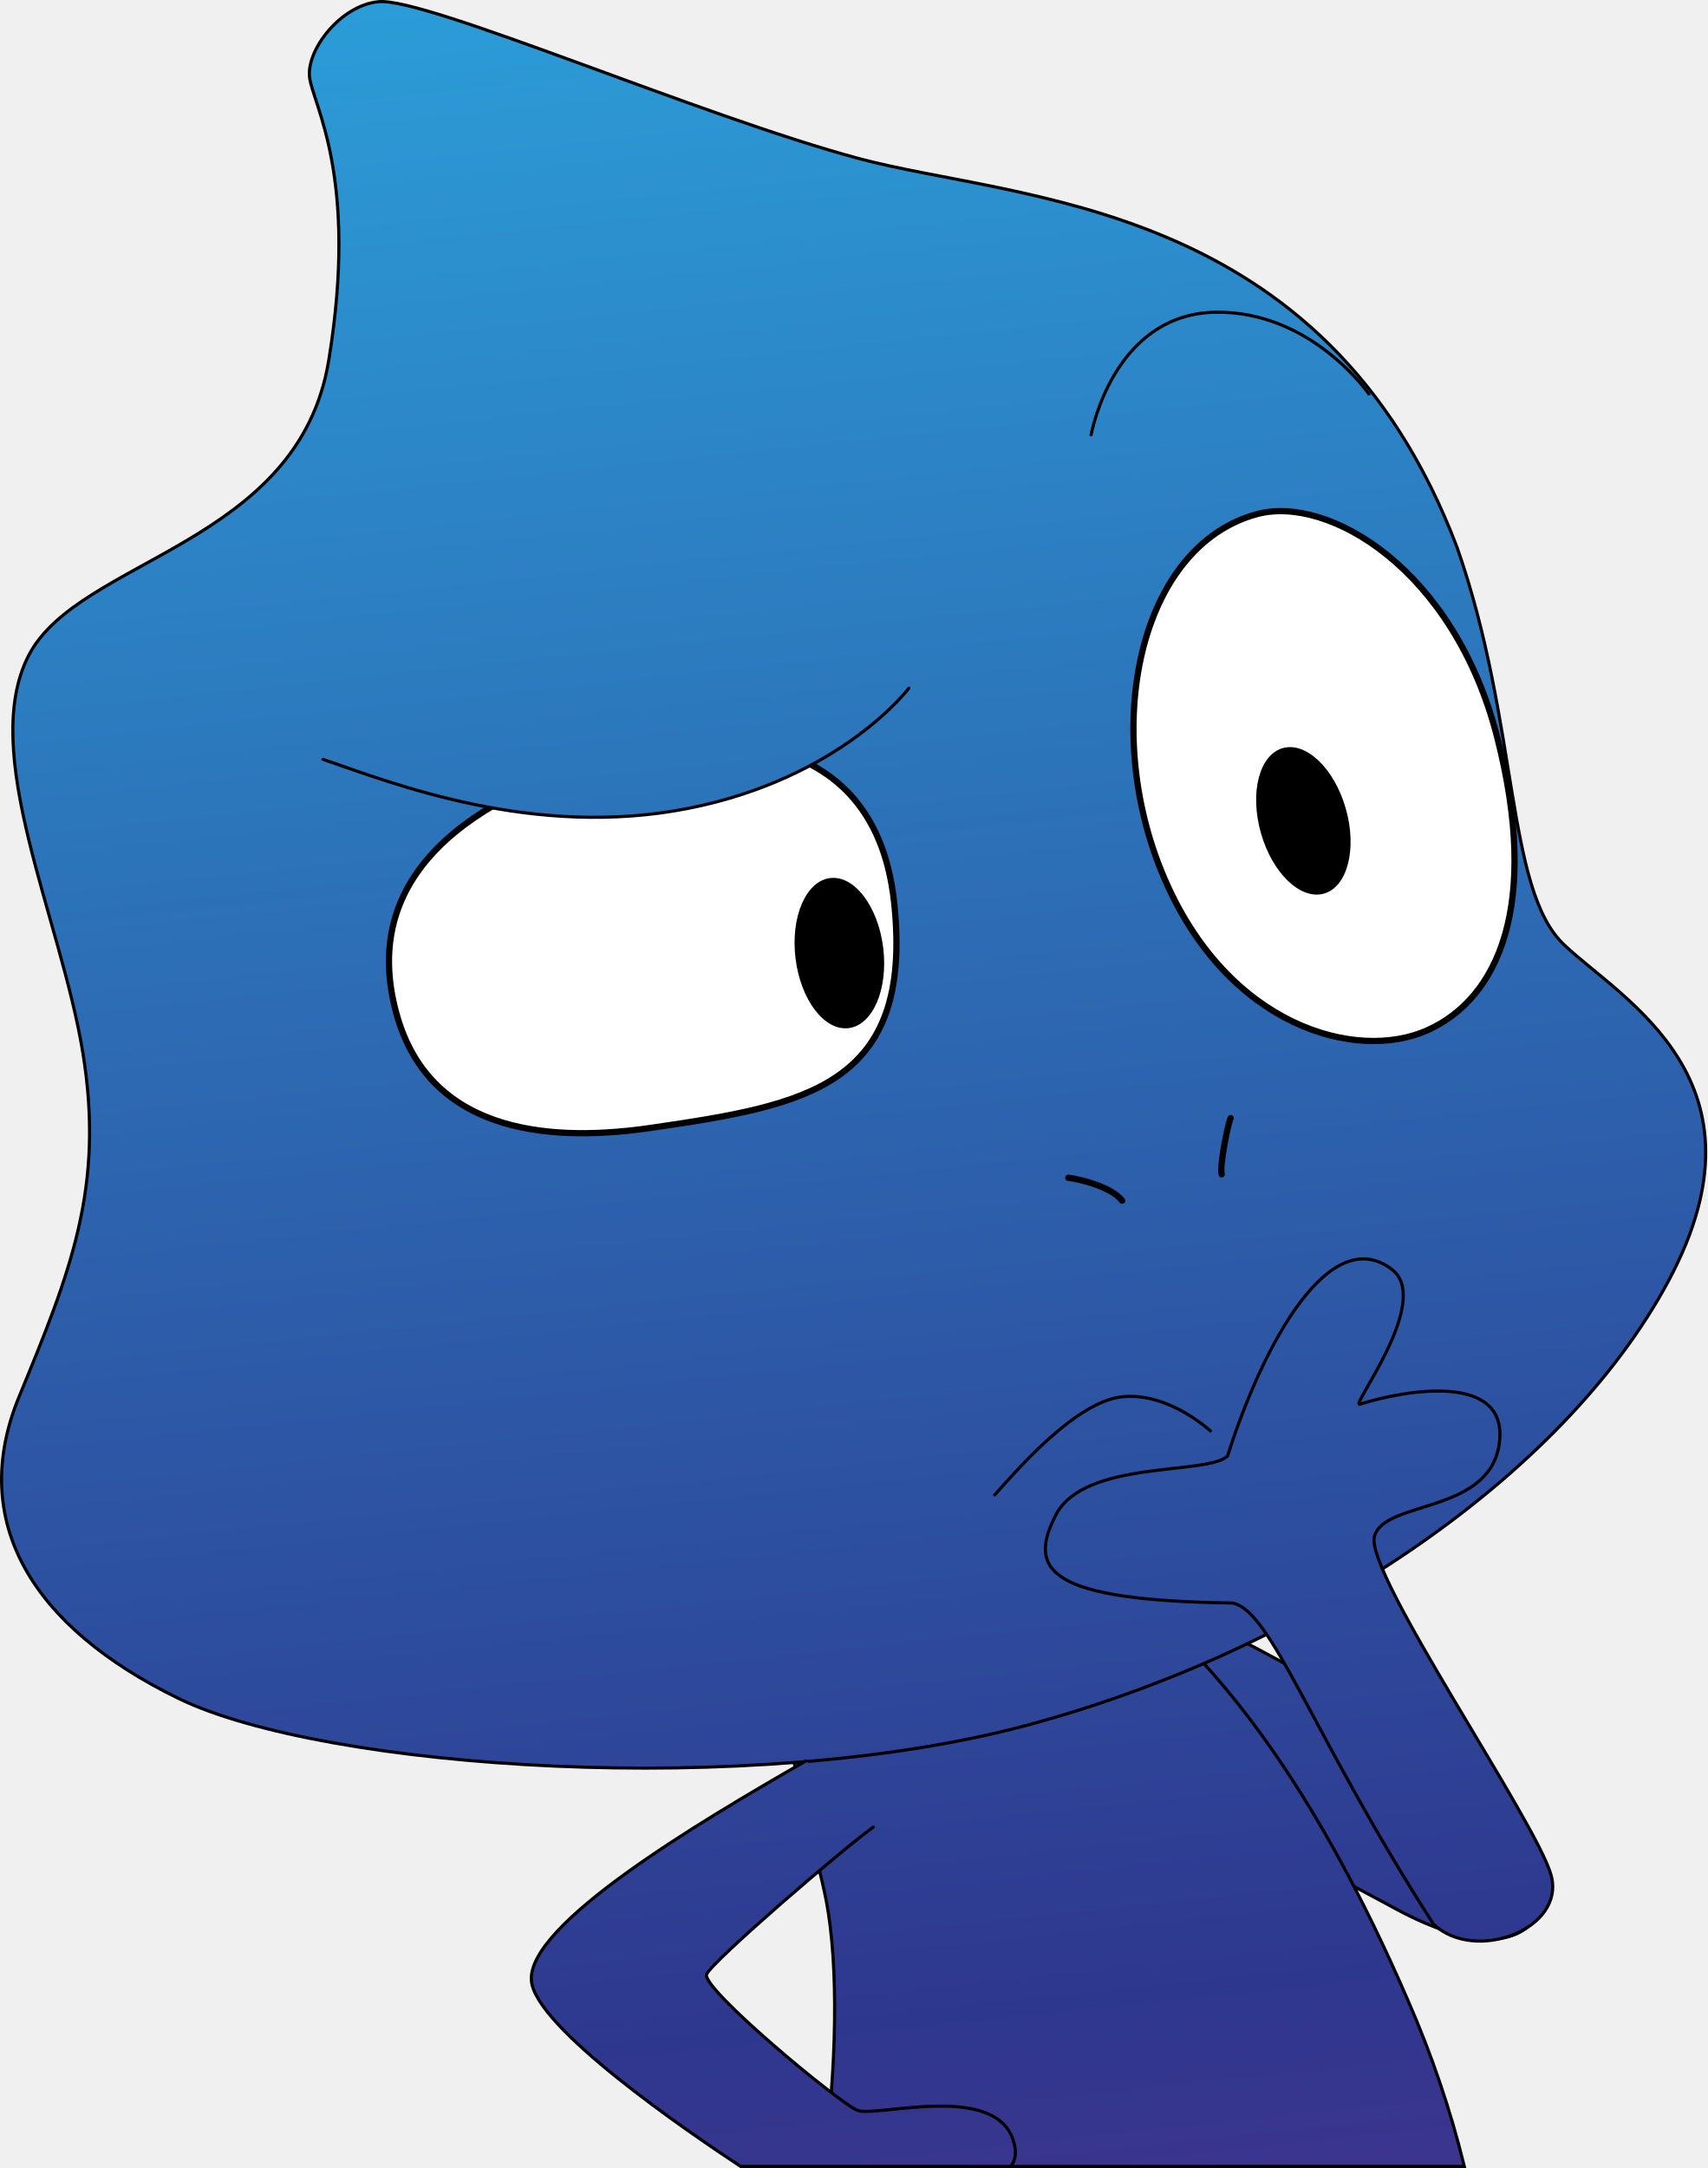
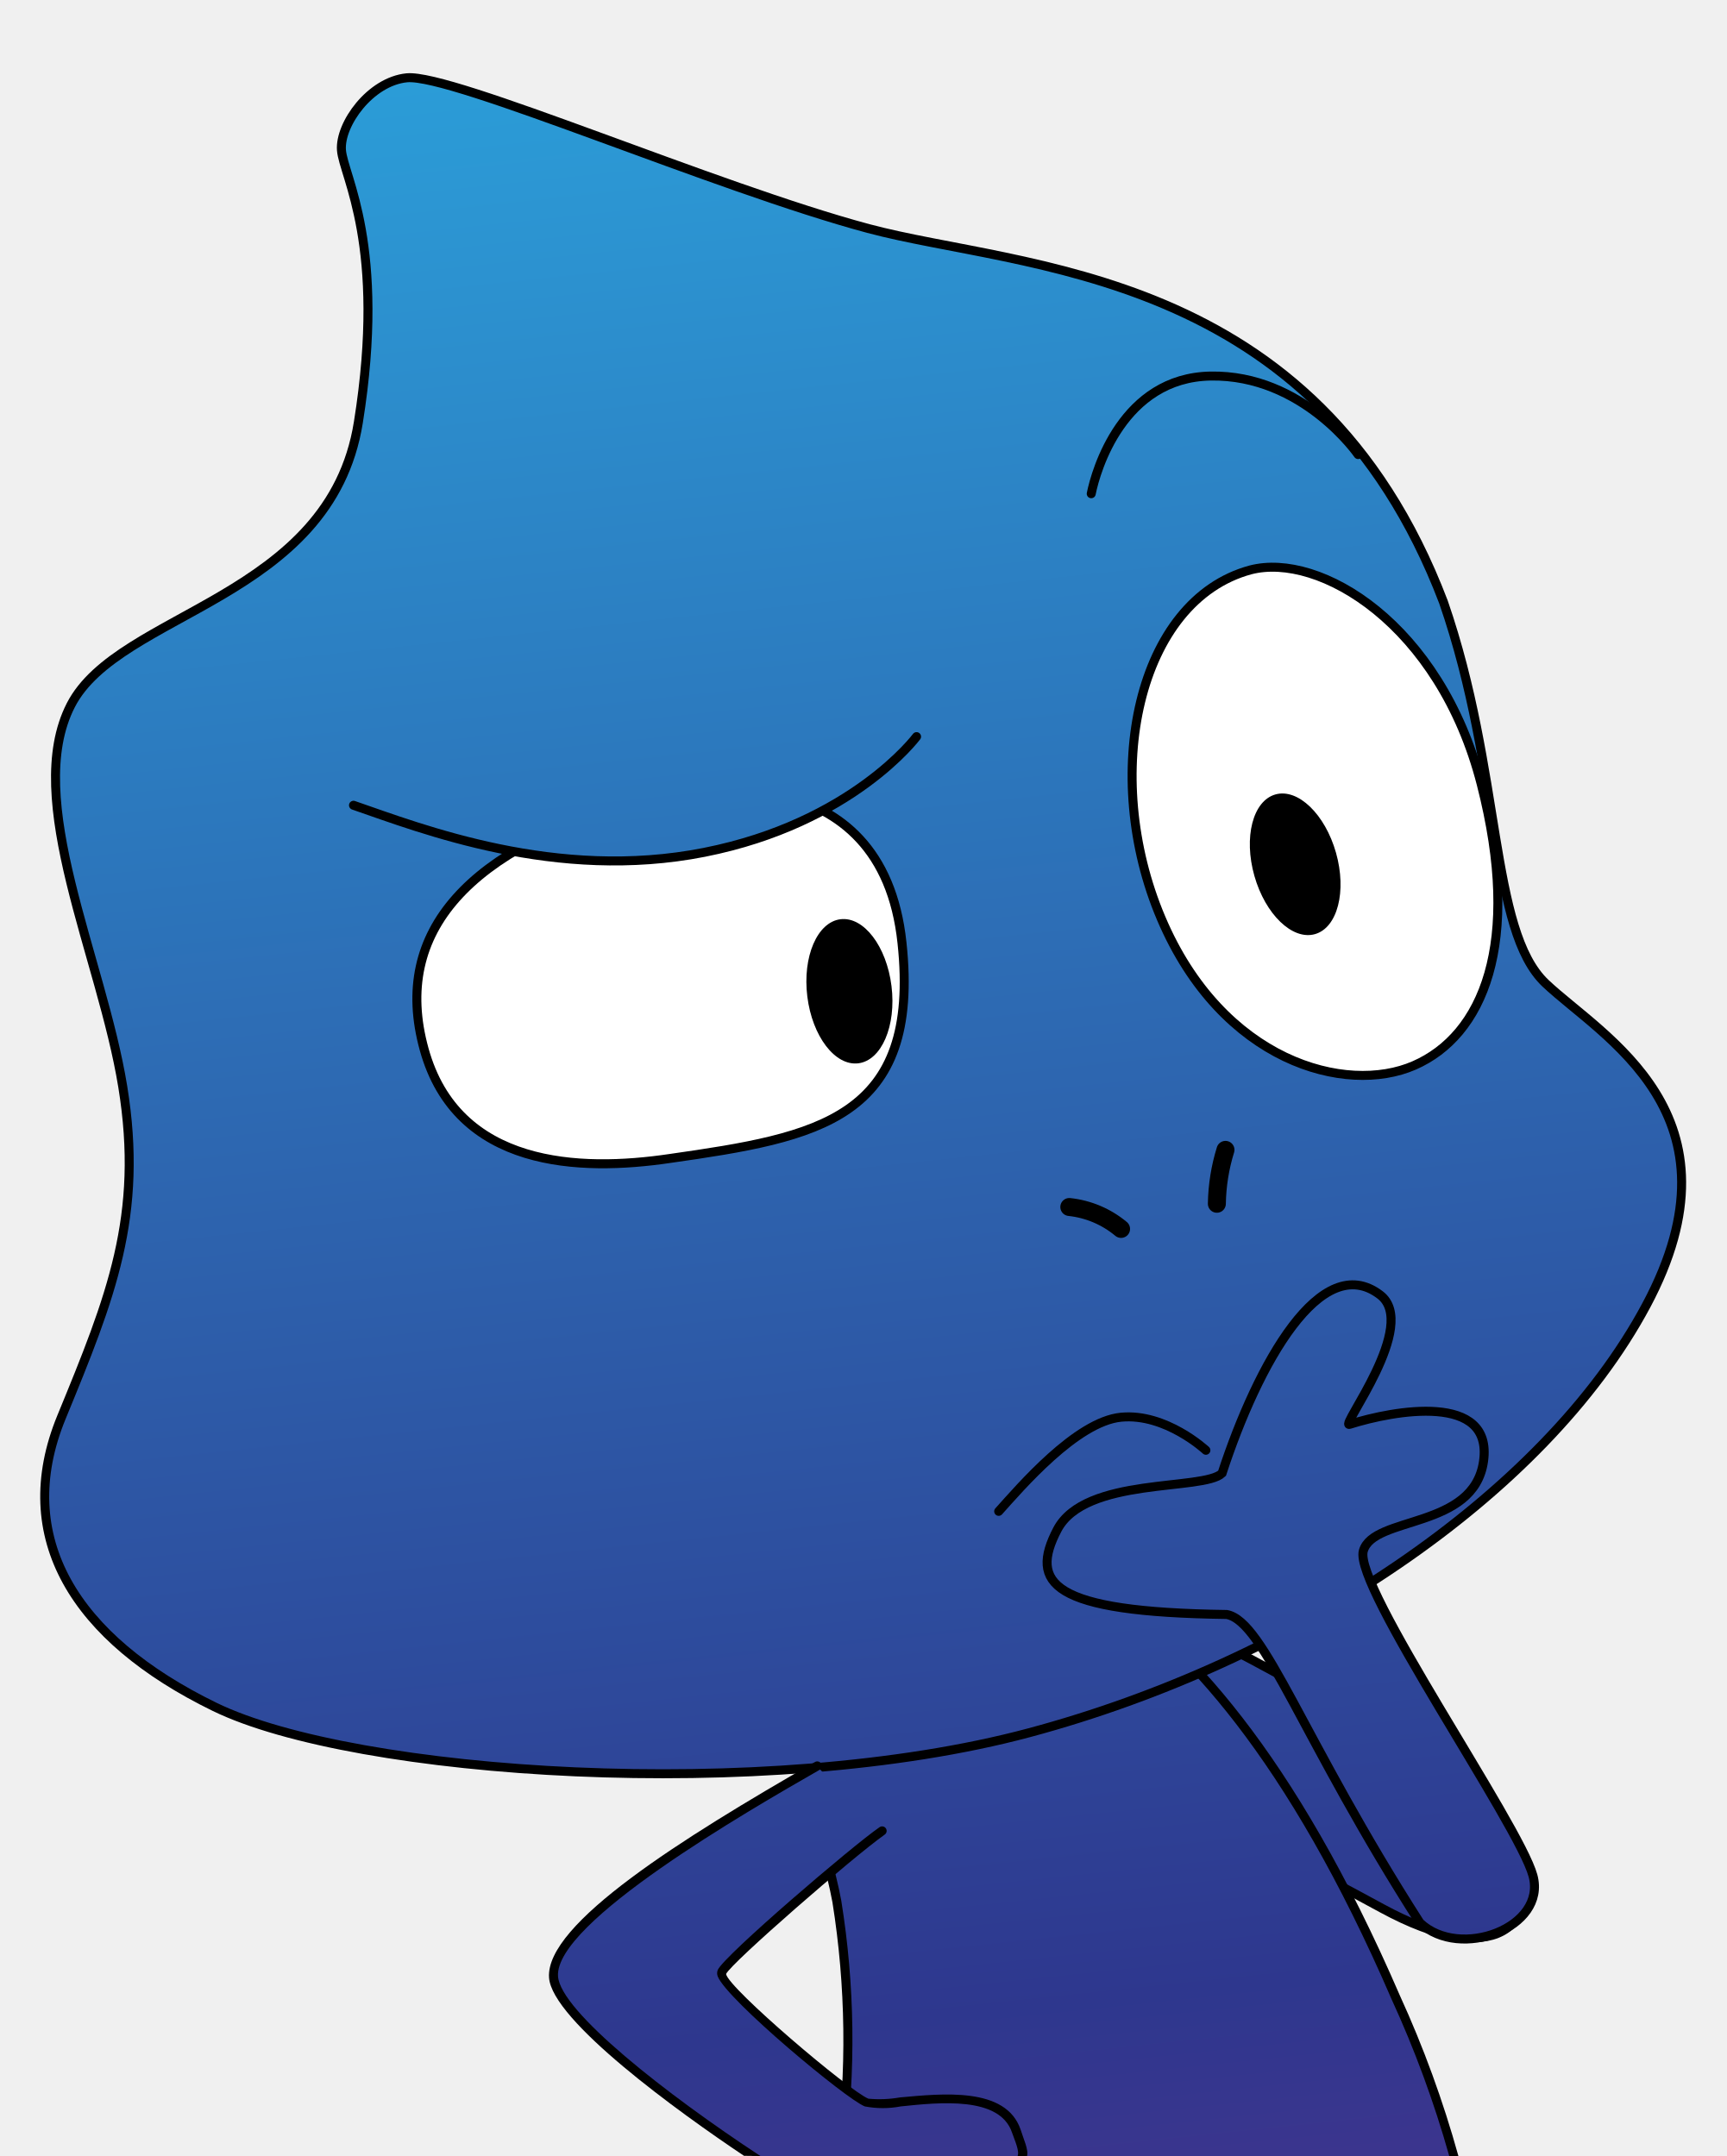
- <svg xmlns="http://www.w3.org/2000/svg" xmlns:xlink="http://www.w3.org/1999/xlink" viewBox="0 0 273.29 346.96">
+ <svg xmlns="http://www.w3.org/2000/svg" xmlns:xlink="http://www.w3.org/1999/xlink" viewBox="0 0 96.06 120">
  <defs>
-     <style>.cls-1,.cls-10,.cls-2,.cls-3,.cls-4,.cls-5,.cls-6,.cls-7,.cls-8,.cls-9{stroke:#000;stroke-miterlimit:10;}.cls-1,.cls-10,.cls-2,.cls-3,.cls-4,.cls-5,.cls-6,.cls-7,.cls-9{stroke-linecap:round;}.cls-1,.cls-2,.cls-3,.cls-4,.cls-5,.cls-6,.cls-7,.cls-9{stroke-width:0.5px;}.cls-1{fill:url(#linear-gradient);}.cls-2{fill:url(#linear-gradient-2);}.cls-3{fill:url(#linear-gradient-3);}.cls-4{fill:url(#linear-gradient-4);}.cls-5{fill:url(#linear-gradient-5);}.cls-6{fill:url(#linear-gradient-6);}.cls-7{fill:url(#linear-gradient-7);}.cls-8{fill:#fff;}.cls-9{fill:url(#linear-gradient-8);}.cls-10{fill:none;}</style>
-     <linearGradient id="linear-gradient" x1="-4752.75" y1="537.44" x2="-4815.54" y2="-58.99" gradientTransform="translate(4985.01)" gradientUnits="userSpaceOnUse">
+     <style>.cls-1,.cls-11{fill:none;}.cls-10,.cls-11,.cls-2,.cls-4,.cls-6,.cls-7,.cls-8,.cls-9{stroke:#000;stroke-miterlimit:10;}.cls-10,.cls-11,.cls-2,.cls-4,.cls-6,.cls-7,.cls-8{stroke-linecap:round;}.cls-10,.cls-2,.cls-4,.cls-6,.cls-7,.cls-8,.cls-9{stroke-width:0.5px;}.cls-2{fill:url(#linear-gradient);}.cls-3{fill:url(#linear-gradient-2);}.cls-4{fill:url(#linear-gradient-3);}.cls-5{fill:url(#linear-gradient-4);}.cls-6{fill:url(#linear-gradient-5);}.cls-7{fill:url(#linear-gradient-6);}.cls-8{fill:url(#linear-gradient-7);}.cls-9{fill:#fff;}.cls-10{fill:url(#linear-gradient-8);}</style>
+     <linearGradient id="linear-gradient" x1="-4905.05" y1="183.69" x2="-4926.02" y2="-15.45" gradientTransform="translate(4985.01)" gradientUnits="userSpaceOnUse">
      <stop offset="0" stop-color="#91298c" />
      <stop offset="0.37" stop-color="#2e378e" />
      <stop offset="1" stop-color="#2babe2" />
    </linearGradient>
-     <linearGradient id="linear-gradient-2" x1="-4781.5" y1="540.47" x2="-4844.28" y2="-55.96" xlink:href="#linear-gradient" />
-     <linearGradient id="linear-gradient-3" x1="-4813.29" y1="543.82" x2="-4876.07" y2="-52.62" xlink:href="#linear-gradient" />
-     <linearGradient id="linear-gradient-4" x1="-4838.48" y1="546.47" x2="-4901.27" y2="-49.96" xlink:href="#linear-gradient" />
-     <linearGradient id="linear-gradient-5" x1="-4738.68" y1="535.96" x2="-4801.46" y2="-60.47" xlink:href="#linear-gradient" />
-     <linearGradient id="linear-gradient-6" x1="-4749.48" y1="537.1" x2="-4812.26" y2="-59.33" xlink:href="#linear-gradient" />
-     <linearGradient id="linear-gradient-7" x1="-4776.33" y1="539.93" x2="-4839.12" y2="-56.51" xlink:href="#linear-gradient" />
-     <linearGradient id="linear-gradient-8" x1="-4840.22" y1="554.62" x2="-4904.15" y2="-52.7" xlink:href="#linear-gradient" />
+     <linearGradient id="linear-gradient-2" x1="-4914.29" y1="185.52" x2="-4935.43" y2="-15.31" xlink:href="#linear-gradient" />
+     <linearGradient id="linear-gradient-3" x1="-4925.27" y1="185.82" x2="-4946.23" y2="-13.32" xlink:href="#linear-gradient" />
+     <linearGradient id="linear-gradient-4" x1="-4933.46" y1="187.92" x2="-4954.72" y2="-13.99" xlink:href="#linear-gradient" />
+     <linearGradient id="linear-gradient-5" x1="-4900.36" y1="183.2" x2="-4921.32" y2="-15.95" xlink:href="#linear-gradient" />
+     <linearGradient id="linear-gradient-6" x1="-4903.96" y1="183.58" x2="-4924.92" y2="-15.57" xlink:href="#linear-gradient" />
+     <linearGradient id="linear-gradient-7" x1="-4912.93" y1="184.52" x2="-4933.89" y2="-14.62" xlink:href="#linear-gradient" />
+     <linearGradient id="linear-gradient-8" x1="-4934.26" y1="189.43" x2="-4955.61" y2="-13.35" xlink:href="#linear-gradient" />
  </defs>
  <g id="Layer_2" data-name="Layer 2">
    <g id="Layer_1-2" data-name="Layer 1">
-       <path class="cls-1" d="M168.24,251.79c6.68-4.88,74.3,32.57,78,44.6s-4.09,19.3-23,9C201.86,293.71,146.79,267.49,168.24,251.79Z" />
-       <path class="cls-2" d="M131.82,346.71c2.11-15.72,2.45-32,.45-42.47-3.13-16.48-18.57-53.62,13.87-60.16,16.17-3.27,49.44,7.06,79.26,76.12a162.67,162.67,0,0,1,9,26.51Z" />
-       <path class="cls-3" d="M60.6.27c7.58-.73,51.53,18.31,76.91,25.11s74.55,6.28,95.74,62.26c9.94,28.39,7.72,54.68,17.13,63.57s33.81,21.71,16.75,53.69-58.86,59.45-102.81,71.22S51.9,283.18,28.55,271.8s-33.74-28.25-25.5-48.26S16.78,190,13.25,168.41s-16.68-48.07-8.63-63.57,43.16-17.59,48-47.15-2.58-41-3.07-45.35S54.48.86,60.6.27Z" />
-       <path class="cls-4" d="M139.79,292.4c-4.7,3.34-25.7,21.39-26.68,23.55s21.19,20.6,24.13,21.78,21.78-4.52,24.92,4.7c.64,1.89.42,3.26-.36,4.28H118.56c-8.41-5.53-33-22.3-33.5-29.78-.59-9,26.48-25.11,43.94-35.12" />
-       <path class="cls-5" d="M174.65,69.59c.79-3.92,5.23-19.36,19.88-19.62,15.39-.27,24.59,13.08,24.59,13.08" />
-       <path class="cls-6" d="M217.68,224.72c-1.67.53,11.7-16.58,5.11-21.58C213,195.68,202.38,214.52,196.5,233c-3.14,3.14-22.83.53-27.47,9.42s-1.18,13.73,28.25,14.12c6.28,1.18,12.56,20.8,32.18,51.4,6.67,6.28,21.19.79,18.83-7.84S218.47,251.79,220,245.91s18.44-3.53,20-14.91S225.14,222.36,217.68,224.72Z" />
-       <path class="cls-7" d="M159.22,239.24c3.53-3.93,12.95-14.91,20.4-15.7S193.75,229,193.75,229" />
-       <path class="cls-8" d="M99.18,120.73c8.67-2.44,40.61-7.71,43.95,23.74,3.12,29.36-14,32.39-38.72,36-15,2.22-35.44,1.63-40.93-18.18S71.32,128.58,99.18,120.73Z" />
-       <path class="cls-9" d="M51.7,121.52c11.38,3.92,33.78,12.72,58.47,7.85,24.5-4.84,35.31-19.23,35.31-19.23" />
-       <path class="cls-8" d="M201.2,82.28c11.45-3.1,31.59,8.83,38.46,35.71s.19,41.79-11.18,46.89-32-.59-42.19-24.53S182.37,87.38,201.2,82.28Z" />
-       <ellipse cx="208.64" cy="131.35" rx="7.07" ry="12.1" transform="translate(-27.9 61.83) rotate(-15.81)" />
-       <ellipse cx="134.35" cy="152.54" rx="7.07" ry="12.1" transform="translate(-17.72 17.66) rotate(-7.06)" />
-       <path class="cls-10" d="M171,188.49c1.31.13,6.8,1.3,8.63,3.66" />
-       <path class="cls-10" d="M197,178.94c-.39.65-1.83,7.72-1.44,9" />
+       <rect class="cls-1" width="96.06" height="120" />
+       <path class="cls-2" d="M58.58,88.32c2.23-1.63,24.81,10.87,26,14.89s-1.37,6.44-7.69,3C69.8,102.31,51.42,93.56,58.58,88.32Z" />
+       <path class="cls-3" d="M46.75,120H80.89a59.36,59.36,0,0,0-3.23-8.84C67.71,88.1,56.6,84.65,51.2,85.74c-10.83,2.18-5.68,14.59-4.63,20.09A49.74,49.74,0,0,1,46.75,120Z" />
+       <path d="M46.32,105.88A48.69,48.69,0,0,1,46.5,120H47a48.65,48.65,0,0,0-.19-14.22c-.15-.83-.41-1.83-.68-2.88-1.07-4.21-2.53-10-.23-13.62A7.71,7.71,0,0,1,51.25,86c2.35-.47,14.63-1.48,26.18,25.27A59.63,59.63,0,0,1,80.64,120h.51a60.26,60.26,0,0,0-3.26-8.94C66.19,84,53.57,85,51.15,85.5A8.27,8.27,0,0,0,45.47,89c-2.41,3.83-.91,9.71.18,14C45.92,104.07,46.17,105.06,46.32,105.88Z" />
+       <path class="cls-4" d="M22.64,4.33c2.53-.24,17.2,6.12,25.68,8.39s24.89,2.1,32,20.79C83.6,43,82.86,51.76,86,54.73S97.3,62,91.6,72.66,71.94,92.51,57.27,96.44,19.73,98.8,11.94,95,.67,85.57,3.42,78.88,8,67.68,6.83,60.48s-5.57-16-2.89-21.23,14.42-5.87,16-15.74S19.11,9.8,19,8.36,20.6,4.53,22.64,4.33Z" />
+       <path class="cls-5" d="M56.89,120c.12-.3-.18-1-.34-1.42-1-3.08-7.34-1.18-8.32-1.57s-8.39-6.55-8.06-7.27,7.34-6.75,8.91-7.86l-3.6-3.54c-5.83,3.34-14.87,8.71-14.68,11.73.16,2.38,7.93,7.86,11.06,9.93Z" />
+       <path d="M39.94,109.64a.48.48,0,0,0,0,.37c.52,1.3,7.12,6.81,8.18,7.23a5.32,5.32,0,0,0,2,0c2.19-.23,5.5-.57,6.19,1.45.15.44.45,1.07.3,1.34h.53c.12-.35-.2-1-.35-1.5-.82-2.4-4.37-2-6.72-1.79a6.55,6.55,0,0,1-1.75.07c-1.08-.44-7.8-6.16-7.92-6.94.29-.62,7.07-6.52,8.83-7.76a.25.25,0,1,0-.29-.41C47.45,102.72,40.31,108.83,39.94,109.64Z" />
+       <path d="M42.31,120c-5.24-3.44-11.13-8.06-11.26-10-.2-3,10.52-9.18,14.55-11.49a.25.25,0,0,0-.25-.44c-7.42,4.26-15,9-14.8,12,.16,2.39,7.23,7.5,10.85,9.92Z" />
+       <path class="cls-6" d="M60.72,27.48c.26-1.31,1.75-6.46,6.64-6.55,5.14-.09,8.21,4.37,8.21,4.37" />
+       <path class="cls-7" d="M75.09,79.28c-.56.17,3.9-5.54,1.7-7.21C73.52,69.58,70,75.87,68,82c-1.05,1-7.62.17-9.17,3.14s-.39,4.59,9.43,4.72c2.1.39,4.2,6.94,10.75,17.16,2.23,2.1,7.07.26,6.29-2.62s-10-16.11-9.44-18.08,6.16-1.18,6.69-5S77.58,78.49,75.09,79.28Z" />
+       <path class="cls-8" d="M55.57,84.12c1.18-1.31,4.32-5,6.81-5.24s4.72,1.84,4.72,1.84" />
+       <path class="cls-9" d="M35.52,44.56c2.89-.82,13.56-2.58,14.67,7.92,1.05,9.81-4.67,10.82-12.92,12-5,.74-11.84.54-13.67-6.08S26.22,47.18,35.52,44.56Z" />
+       <path class="cls-10" d="M19.67,44.82c3.8,1.31,11.28,4.25,19.52,2.62S51,41,51,41" />
+       <path class="cls-9" d="M69.58,31.72c3.83-1,10.55,3,12.84,11.92s.07,14-3.73,15.66S68,59.1,64.61,51.11,63.3,33.42,69.58,31.72Z" />
+       <ellipse cx="72.07" cy="48.1" rx="2.36" ry="4.04" transform="translate(-10.38 21.46) rotate(-15.81)" />
+       <ellipse cx="47.26" cy="55.18" rx="2.36" ry="4.04" transform="translate(-6.42 6.22) rotate(-7.06)" />
+       <path class="cls-11" d="M59.5,67.18a5.39,5.39,0,0,1,2.88,1.22" />
+       <path class="cls-11" d="M68.19,64a10.72,10.72,0,0,0-.48,3" />
    </g>
  </g>
</svg>
